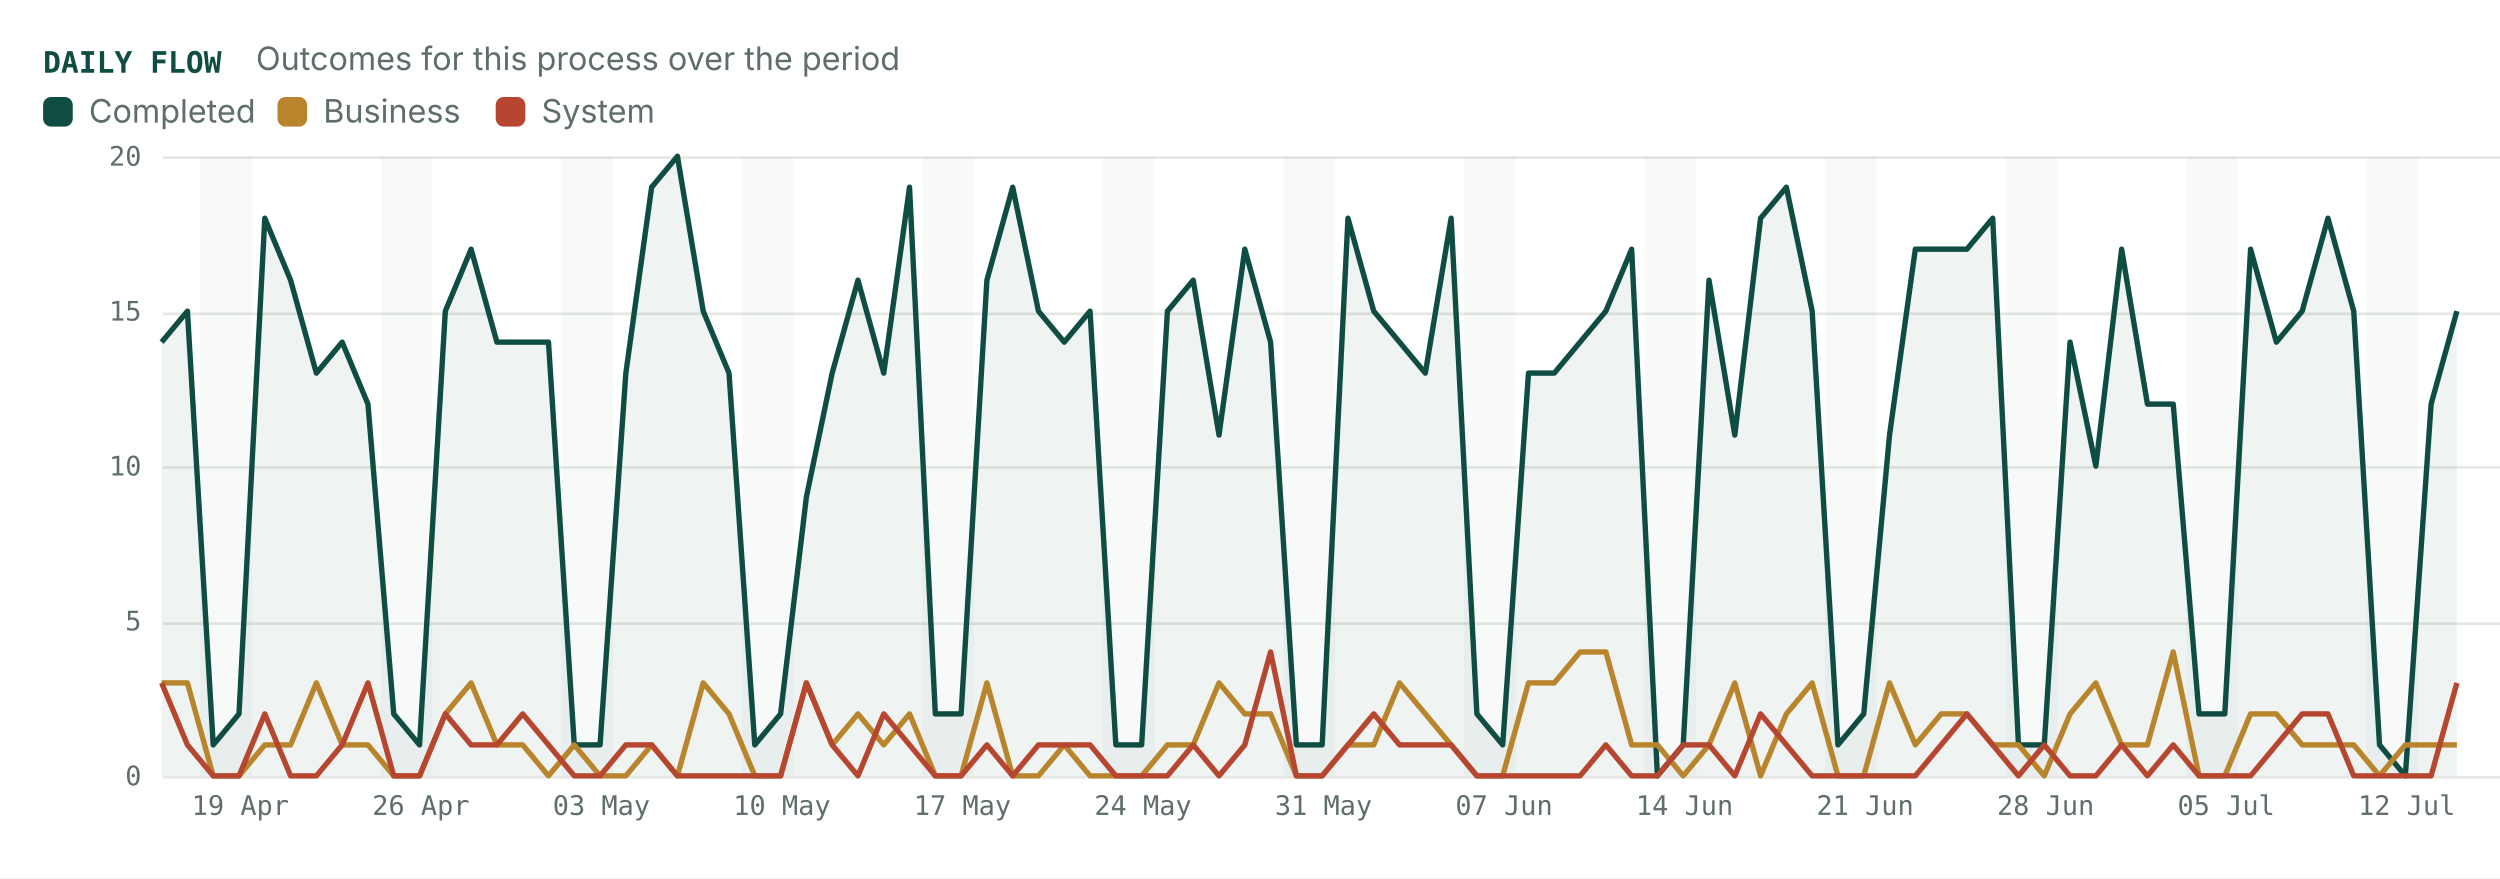
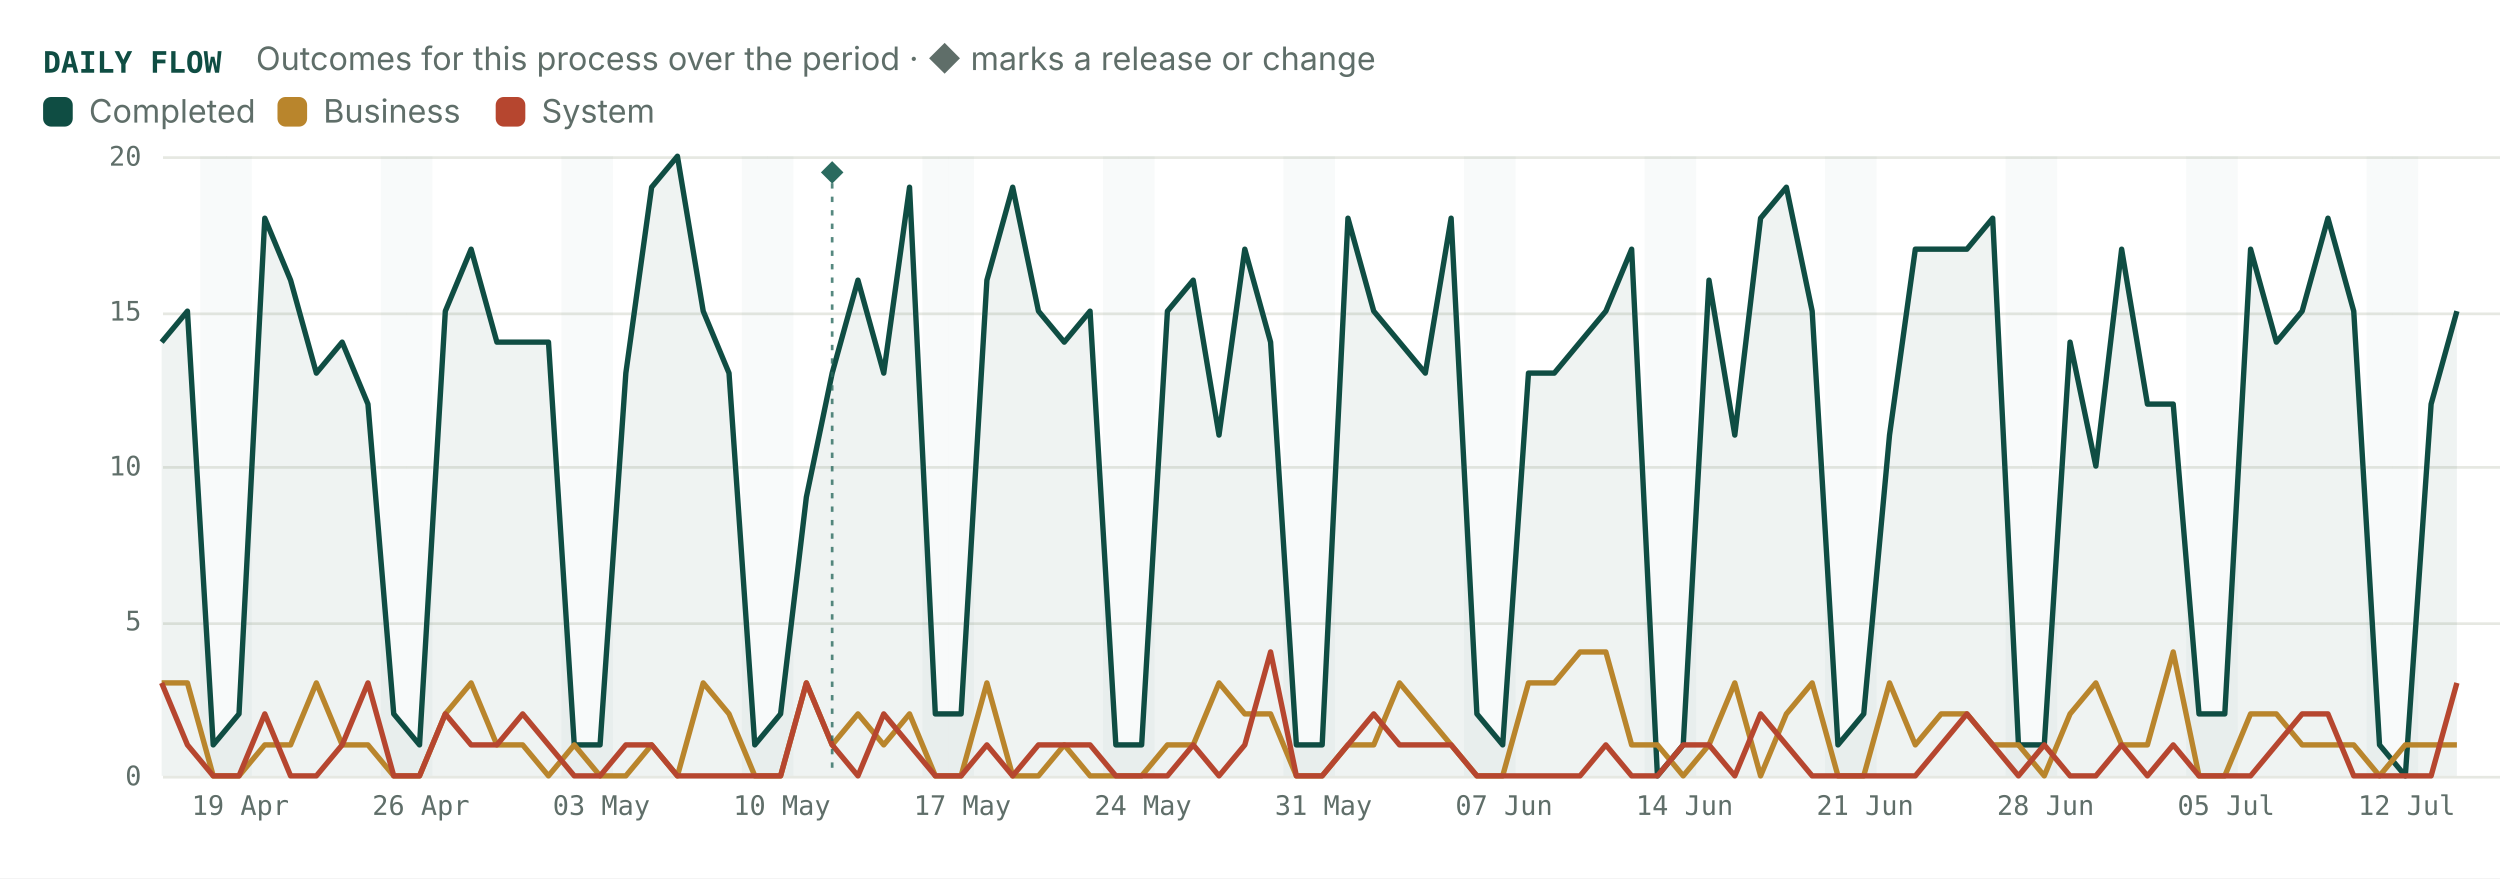
<svg xmlns="http://www.w3.org/2000/svg" version="1.1" class="marks" width="928" height="326" viewBox="0 0 928 326">
  <rect width="928" height="326" fill="#FFFFFF" />
  <g fill="none" stroke-miterlimit="10" transform="translate(0,0)">
    <g class="mark-group role-frame root" role="graphics-object" aria-roledescription="group mark container">
      <g transform="translate(0,0)">
        <path class="background" aria-hidden="true" d="M0,0h928v326h-928Z" />
        <g>
          <g class="mark-text role-mark frame_title" role="graphics-object" aria-roledescription="text mark container">
            <text text-anchor="start" transform="translate(16,27)" font-family="'JetBrains Mono', Consolas, 'Roboto Mono', monospace" font-size="11px" font-weight="600" fill="#0F4D43">DAILY FLOW</text>
          </g>
          <g class="mark-text role-mark" role="graphics-object" aria-roledescription="text mark container">
-             <text text-anchor="start" transform="translate(95,26)" font-family="Inter, 'Segoe UI', Carlito, Calibri, Arial, sans-serif" font-size="12px" fill="#5F6E69">Outcomes for this process over the period</text>
+             <text text-anchor="start" transform="translate(95,26)" font-family="Inter, 'Segoe UI', Carlito, Calibri, Arial, sans-serif" font-size="12px" fill="#5F6E69">Outcomes for this process over the period · ◆ marks a release or change</text>
          </g>
          <g class="mark-rect role-mark" role="graphics-symbol" aria-roledescription="rect mark container">
            <path d="M19,36L24,36C25.656,36,27,37.344,27,39L27,44C27,45.656,25.656,47,24,47L19,47C17.344,47,16,45.656,16,44L16,39C16,37.344,17.344,36,19,36Z" fill="#0F4D43" />
          </g>
          <g class="mark-text role-mark" role="graphics-object" aria-roledescription="text mark container">
            <text text-anchor="start" transform="translate(33,45.5)" font-family="Inter, 'Segoe UI', Carlito, Calibri, Arial, sans-serif" font-size="12px" fill="#5F6E69">Completed</text>
          </g>
          <g class="mark-rect role-mark" role="graphics-symbol" aria-roledescription="rect mark container">
            <path d="M106,36L111,36C112.656,36,114,37.344,114,39L114,44C114,45.656,112.656,47,111,47L106,47C104.344,47,103,45.656,103,44L103,39C103,37.344,104.344,36,106,36Z" fill="#B9852C" />
          </g>
          <g class="mark-text role-mark" role="graphics-object" aria-roledescription="text mark container">
            <text text-anchor="start" transform="translate(120,45.5)" font-family="Inter, 'Segoe UI', Carlito, Calibri, Arial, sans-serif" font-size="12px" fill="#5F6E69">Business</text>
          </g>
          <g class="mark-rect role-mark" role="graphics-symbol" aria-roledescription="rect mark container">
            <path d="M187,36L192,36C193.656,36,195,37.344,195,39L195,44C195,45.656,193.656,47,192,47L187,47C185.344,47,184,45.656,184,44L184,39C184,37.344,185.344,36,187,36Z" fill="#B6462F" />
          </g>
          <g class="mark-text role-mark" role="graphics-object" aria-roledescription="text mark container">
            <text text-anchor="start" transform="translate(201,45.5)" font-family="Inter, 'Segoe UI', Carlito, Calibri, Arial, sans-serif" font-size="12px" fill="#5F6E69">System</text>
          </g>
          <g class="mark-group role-scope chart" role="graphics-object" aria-roledescription="group mark container">
            <g transform="translate(60,58)">
              <path class="background" aria-hidden="true" d="M0,0h852v230h-852Z" />
              <g>
                <g class="mark-group role-axis" role="graphics-symbol" aria-roledescription="axis" aria-label="Y-axis for a linear scale with values from 0 to 20">
                  <g transform="translate(0.5,0.5)">
                    <path class="background" aria-hidden="true" d="M0,0h0v0h0Z" pointer-events="none" />
                    <g>
                      <g class="mark-rule role-axis-grid" pointer-events="none">
                        <line transform="translate(0,230)" x2="928" y2="0" stroke="#E6E8E2" stroke-width="1" opacity="1" />
                        <line transform="translate(0,173)" x2="928" y2="0" stroke="#E6E8E2" stroke-width="1" opacity="1" />
                        <line transform="translate(0,115)" x2="928" y2="0" stroke="#E6E8E2" stroke-width="1" opacity="1" />
                        <line transform="translate(0,58)" x2="928" y2="0" stroke="#E6E8E2" stroke-width="1" opacity="1" />
                        <line transform="translate(0,0)" x2="928" y2="0" stroke="#E6E8E2" stroke-width="1" opacity="1" />
                      </g>
                      <g class="mark-text role-axis-label" pointer-events="none">
                        <text text-anchor="end" transform="translate(-8,233)" font-family="'JetBrains Mono', Consolas, 'Roboto Mono', monospace" font-size="10px" fill="#5F6E69" opacity="1">0</text>
                        <text text-anchor="end" transform="translate(-8,175.5)" font-family="'JetBrains Mono', Consolas, 'Roboto Mono', monospace" font-size="10px" fill="#5F6E69" opacity="1">5</text>
                        <text text-anchor="end" transform="translate(-8,118)" font-family="'JetBrains Mono', Consolas, 'Roboto Mono', monospace" font-size="10px" fill="#5F6E69" opacity="1">10</text>
                        <text text-anchor="end" transform="translate(-8,60.5)" font-family="'JetBrains Mono', Consolas, 'Roboto Mono', monospace" font-size="10px" fill="#5F6E69" opacity="1">15</text>
                        <text text-anchor="end" transform="translate(-8,3)" font-family="'JetBrains Mono', Consolas, 'Roboto Mono', monospace" font-size="10px" fill="#5F6E69" opacity="1">20</text>
                      </g>
                    </g>
                    <path class="foreground" aria-hidden="true" d="" pointer-events="none" display="none" />
                  </g>
                </g>
                <g class="mark-group role-axis" role="graphics-symbol" aria-roledescription="axis" aria-label="X-axis for a utc scale with values from Thursday, 16 April 2026, 12:00:00 AM UTC to Tuesday, 14 July 2026, 12:00:00 AM UTC">
                  <g transform="translate(0.5,230.5)">
                    <path class="background" aria-hidden="true" d="M0,0h0v0h0Z" pointer-events="none" />
                    <g>
                      <g class="mark-text role-axis-label" pointer-events="none">
                        <text text-anchor="middle" transform="translate(28.7191,14)" font-family="'JetBrains Mono', Consolas, 'Roboto Mono', monospace" font-size="10px" fill="#5F6E69" opacity="1">19 Apr</text>
                        <text text-anchor="middle" transform="translate(95.73034,14)" font-family="'JetBrains Mono', Consolas, 'Roboto Mono', monospace" font-size="10px" fill="#5F6E69" opacity="1">26 Apr</text>
                        <text text-anchor="middle" transform="translate(162.7416,14)" font-family="'JetBrains Mono', Consolas, 'Roboto Mono', monospace" font-size="10px" fill="#5F6E69" opacity="1">03 May</text>
                        <text text-anchor="middle" transform="translate(229.7528,14)" font-family="'JetBrains Mono', Consolas, 'Roboto Mono', monospace" font-size="10px" fill="#5F6E69" opacity="1">10 May</text>
                        <text text-anchor="middle" transform="translate(296.764,14)" font-family="'JetBrains Mono', Consolas, 'Roboto Mono', monospace" font-size="10px" fill="#5F6E69" opacity="1">17 May</text>
                        <text text-anchor="middle" transform="translate(363.7753,14)" font-family="'JetBrains Mono', Consolas, 'Roboto Mono', monospace" font-size="10px" fill="#5F6E69" opacity="1">24 May</text>
                        <text text-anchor="middle" transform="translate(430.7865,14)" font-family="'JetBrains Mono', Consolas, 'Roboto Mono', monospace" font-size="10px" fill="#5F6E69" opacity="1">31 May</text>
                        <text text-anchor="middle" transform="translate(497.7978,14)" font-family="'JetBrains Mono', Consolas, 'Roboto Mono', monospace" font-size="10px" fill="#5F6E69" opacity="1">07 Jun</text>
                        <text text-anchor="middle" transform="translate(564.809,14)" font-family="'JetBrains Mono', Consolas, 'Roboto Mono', monospace" font-size="10px" fill="#5F6E69" opacity="1">14 Jun</text>
                        <text text-anchor="middle" transform="translate(631.8202,14)" font-family="'JetBrains Mono', Consolas, 'Roboto Mono', monospace" font-size="10px" fill="#5F6E69" opacity="1">21 Jun</text>
                        <text text-anchor="middle" transform="translate(698.8315,14)" font-family="'JetBrains Mono', Consolas, 'Roboto Mono', monospace" font-size="10px" fill="#5F6E69" opacity="1">28 Jun</text>
                        <text text-anchor="middle" transform="translate(765.8427,14)" font-family="'JetBrains Mono', Consolas, 'Roboto Mono', monospace" font-size="10px" fill="#5F6E69" opacity="1">05 Jul</text>
                        <text text-anchor="middle" transform="translate(832.8539,14)" font-family="'JetBrains Mono', Consolas, 'Roboto Mono', monospace" font-size="10px" fill="#5F6E69" opacity="1">12 Jul</text>
                      </g>
                    </g>
                    <path class="foreground" aria-hidden="true" d="" pointer-events="none" display="none" />
                  </g>
                </g>
                <g class="mark-rect role-mark" role="graphics-symbol" aria-roledescription="rect mark container">
                  <path d="M-4.787,0h9.573v230h-9.573Z" fill="#0F4D43" fill-opacity="0" />
                  <path d="M4.787,0h9.573v230h-9.573Z" fill="#0F4D43" fill-opacity="0" />
                  <path d="M14.36,0h9.573v230h-9.573Z" fill="#0F4D43" fill-opacity="0.03" />
                  <path d="M23.933,0h9.573v230h-9.573Z" fill="#0F4D43" fill-opacity="0.03" />
                  <path d="M33.506,0h9.573v230h-9.573Z" fill="#0F4D43" fill-opacity="0" />
                  <path d="M43.079,0h9.573v230h-9.573Z" fill="#0F4D43" fill-opacity="0" />
                  <path d="M52.652,0h9.573v230h-9.573Z" fill="#0F4D43" fill-opacity="0" />
                  <path d="M62.225,0h9.573v230h-9.573Z" fill="#0F4D43" fill-opacity="0" />
                  <path d="M71.798,0h9.573v230h-9.573Z" fill="#0F4D43" fill-opacity="0" />
                  <path d="M81.371,0h9.573v230h-9.573Z" fill="#0F4D43" fill-opacity="0.03" />
                  <path d="M90.944,0h9.573v230h-9.573Z" fill="#0F4D43" fill-opacity="0.03" />
                  <path d="M100.517,0h9.573v230h-9.573Z" fill="#0F4D43" fill-opacity="0" />
                  <path d="M110.09,0h9.573v230h-9.573Z" fill="#0F4D43" fill-opacity="0" />
                  <path d="M119.663,0h9.573v230h-9.573Z" fill="#0F4D43" fill-opacity="0" />
                  <path d="M129.236,0h9.573v230h-9.573Z" fill="#0F4D43" fill-opacity="0" />
                  <path d="M138.809,0h9.573v230h-9.573Z" fill="#0F4D43" fill-opacity="0" />
                  <path d="M148.382,0h9.573v230h-9.573Z" fill="#0F4D43" fill-opacity="0.03" />
                  <path d="M157.955,0h9.573v230h-9.573Z" fill="#0F4D43" fill-opacity="0.03" />
                  <path d="M167.528,0h9.573v230h-9.573Z" fill="#0F4D43" fill-opacity="0" />
                  <path d="M177.101,0h9.573v230h-9.573Z" fill="#0F4D43" fill-opacity="0" />
                  <path d="M186.674,0h9.573v230h-9.573Z" fill="#0F4D43" fill-opacity="0" />
                  <path d="M196.247,0h9.573v230h-9.573Z" fill="#0F4D43" fill-opacity="0" />
                  <path d="M205.82,0h9.573v230h-9.573Z" fill="#0F4D43" fill-opacity="0" />
                  <path d="M215.393,0h9.573v230h-9.573Z" fill="#0F4D43" fill-opacity="0.03" />
                  <path d="M224.966,0h9.573v230h-9.573Z" fill="#0F4D43" fill-opacity="0.03" />
                  <path d="M234.539,0h9.573v230h-9.573Z" fill="#0F4D43" fill-opacity="0" />
                  <path d="M244.112,0h9.573v230h-9.573Z" fill="#0F4D43" fill-opacity="0" />
                  <path d="M253.685,0h9.573v230h-9.573Z" fill="#0F4D43" fill-opacity="0" />
                  <path d="M263.258,0h9.573v230h-9.573Z" fill="#0F4D43" fill-opacity="0" />
                  <path d="M272.831,0h9.573v230h-9.573Z" fill="#0F4D43" fill-opacity="0" />
                  <path d="M282.404,0h9.573v230h-9.573Z" fill="#0F4D43" fill-opacity="0.03" />
                  <path d="M291.978,0h9.573v230h-9.573Z" fill="#0F4D43" fill-opacity="0.03" />
                  <path d="M301.551,0h9.573v230h-9.573Z" fill="#0F4D43" fill-opacity="0" />
                  <path d="M311.124,0h9.573v230h-9.573Z" fill="#0F4D43" fill-opacity="0" />
                  <path d="M320.697,0h9.573v230h-9.573Z" fill="#0F4D43" fill-opacity="0" />
                  <path d="M330.27,0h9.573v230h-9.573Z" fill="#0F4D43" fill-opacity="0" />
                  <path d="M339.843,0h9.573v230h-9.573Z" fill="#0F4D43" fill-opacity="0" />
                  <path d="M349.416,0h9.573v230h-9.573Z" fill="#0F4D43" fill-opacity="0.03" />
                  <path d="M358.989,0h9.573v230h-9.573Z" fill="#0F4D43" fill-opacity="0.03" />
                  <path d="M368.562,0h9.573v230h-9.573Z" fill="#0F4D43" fill-opacity="0" />
                  <path d="M378.135,0h9.573v230h-9.573Z" fill="#0F4D43" fill-opacity="0" />
                  <path d="M387.708,0h9.573v230h-9.573Z" fill="#0F4D43" fill-opacity="0" />
                  <path d="M397.281,0h9.573v230h-9.573Z" fill="#0F4D43" fill-opacity="0" />
                  <path d="M406.854,0h9.573v230h-9.573Z" fill="#0F4D43" fill-opacity="0" />
                  <path d="M416.427,0h9.573v230h-9.573Z" fill="#0F4D43" fill-opacity="0.03" />
                  <path d="M426,0h9.573v230h-9.573Z" fill="#0F4D43" fill-opacity="0.03" />
                  <path d="M435.573,0h9.573v230h-9.573Z" fill="#0F4D43" fill-opacity="0" />
                  <path d="M445.146,0h9.573v230h-9.573Z" fill="#0F4D43" fill-opacity="0" />
                  <path d="M454.719,0h9.573v230h-9.573Z" fill="#0F4D43" fill-opacity="0" />
                  <path d="M464.292,0h9.573v230h-9.573Z" fill="#0F4D43" fill-opacity="0" />
                  <path d="M473.865,0h9.573v230h-9.573Z" fill="#0F4D43" fill-opacity="0" />
                  <path d="M483.438,0h9.573v230h-9.573Z" fill="#0F4D43" fill-opacity="0.03" />
                  <path d="M493.011,0h9.573v230h-9.573Z" fill="#0F4D43" fill-opacity="0.03" />
                  <path d="M502.584,0h9.573v230h-9.573Z" fill="#0F4D43" fill-opacity="0" />
                  <path d="M512.157,0h9.573v230h-9.573Z" fill="#0F4D43" fill-opacity="0" />
                  <path d="M521.73,0h9.573v230h-9.573Z" fill="#0F4D43" fill-opacity="0" />
                  <path d="M531.303,0h9.573v230h-9.573Z" fill="#0F4D43" fill-opacity="0" />
                  <path d="M540.876,0h9.573v230h-9.573Z" fill="#0F4D43" fill-opacity="0" />
                  <path d="M550.449,0h9.573v230h-9.573Z" fill="#0F4D43" fill-opacity="0.03" />
                  <path d="M560.022,0h9.573v230h-9.573Z" fill="#0F4D43" fill-opacity="0.03" />
                  <path d="M569.596,0h9.573v230h-9.573Z" fill="#0F4D43" fill-opacity="0" />
                  <path d="M579.169,0h9.573v230h-9.573Z" fill="#0F4D43" fill-opacity="0" />
                  <path d="M588.742,0h9.573v230h-9.573Z" fill="#0F4D43" fill-opacity="0" />
                  <path d="M598.315,0h9.573v230h-9.573Z" fill="#0F4D43" fill-opacity="0" />
                  <path d="M607.888,0h9.573v230h-9.573Z" fill="#0F4D43" fill-opacity="0" />
                  <path d="M617.461,0h9.573v230h-9.573Z" fill="#0F4D43" fill-opacity="0.03" />
                  <path d="M627.034,0h9.573v230h-9.573Z" fill="#0F4D43" fill-opacity="0.03" />
                  <path d="M636.607,0h9.573v230h-9.573Z" fill="#0F4D43" fill-opacity="0" />
                  <path d="M646.18,0h9.573v230h-9.573Z" fill="#0F4D43" fill-opacity="0" />
                  <path d="M655.753,0h9.573v230h-9.573Z" fill="#0F4D43" fill-opacity="0" />
                  <path d="M665.326,0h9.573v230h-9.573Z" fill="#0F4D43" fill-opacity="0" />
                  <path d="M674.899,0h9.573v230h-9.573Z" fill="#0F4D43" fill-opacity="0" />
                  <path d="M684.472,0h9.573v230h-9.573Z" fill="#0F4D43" fill-opacity="0.03" />
                  <path d="M694.045,0h9.573v230h-9.573Z" fill="#0F4D43" fill-opacity="0.03" />
                  <path d="M703.618,0h9.573v230h-9.573Z" fill="#0F4D43" fill-opacity="0" />
                  <path d="M713.191,0h9.573v230h-9.573Z" fill="#0F4D43" fill-opacity="0" />
                  <path d="M722.764,0h9.573v230h-9.573Z" fill="#0F4D43" fill-opacity="0" />
                  <path d="M732.337,0h9.573v230h-9.573Z" fill="#0F4D43" fill-opacity="0" />
                  <path d="M741.91,0h9.573v230h-9.573Z" fill="#0F4D43" fill-opacity="0" />
                  <path d="M751.483,0h9.573v230h-9.573Z" fill="#0F4D43" fill-opacity="0.03" />
                  <path d="M761.056,0h9.573v230h-9.573Z" fill="#0F4D43" fill-opacity="0.03" />
                  <path d="M770.629,0h9.573v230h-9.573Z" fill="#0F4D43" fill-opacity="0" />
                  <path d="M780.202,0h9.573v230h-9.573Z" fill="#0F4D43" fill-opacity="0" />
                  <path d="M789.775,0h9.573v230h-9.573Z" fill="#0F4D43" fill-opacity="0" />
                  <path d="M799.348,0h9.573v230h-9.573Z" fill="#0F4D43" fill-opacity="0" />
                  <path d="M808.921,0h9.573v230h-9.573Z" fill="#0F4D43" fill-opacity="0" />
                  <path d="M818.494,0h9.573v230h-9.573Z" fill="#0F4D43" fill-opacity="0.03" />
                  <path d="M828.067,0h9.573v230h-9.573Z" fill="#0F4D43" fill-opacity="0.03" />
                  <path d="M837.64,0h9.573v230h-9.573Z" fill="#0F4D43" fill-opacity="0" />
                  <path d="M847.213,0h9.573v230h-9.573Z" fill="#0F4D43" fill-opacity="0" />
                </g>
                <g class="mark-area role-mark" role="graphics-symbol" aria-roledescription="area mark container">
                  <path d="M0,69L9.573,57.5L19.146,218.5L28.719,207L38.292,23L47.865,46L57.438,80.5L67.011,69L76.584,92L86.157,207L95.73,218.5L105.303,57.5L114.876,34.5L124.449,69L134.022,69L143.596,69L153.169,218.5L162.742,218.5L172.315,80.5L181.888,11.5L191.461,0L201.034,57.5L210.607,80.5L220.18,218.5L229.753,207L239.326,126.5L248.899,80.5L258.472,46L268.045,80.5L277.618,11.5L287.191,207L296.764,207L306.337,46L315.91,11.5L325.483,57.5L335.056,69L344.629,57.5L354.202,218.5L363.775,218.5L373.348,57.5L382.921,46L392.494,103.5L402.067,34.5L411.64,69L421.213,218.5L430.787,218.5L440.36,23L449.933,57.5L459.506,69L469.079,80.5L478.652,23L488.225,207L497.798,218.5L507.371,80.5L516.944,80.5L526.517,69L536.09,57.5L545.663,34.5L555.236,230L564.809,218.5L574.382,46L583.955,103.5L593.528,23L603.101,11.5L612.674,57.5L622.247,218.5L631.82,207L641.393,103.5L650.966,34.5L660.539,34.5L670.112,34.5L679.685,23L689.258,218.5L698.831,218.5L708.404,69L717.978,115L727.551,34.5L737.124,92L746.697,92L756.27,207L765.843,207L775.416,34.5L784.989,69L794.562,57.5L804.135,23L813.708,57.5L823.281,218.5L832.854,230L842.427,92L852,57.5L852,230L842.427,230L832.854,230L823.281,230L813.708,230L804.135,230L794.562,230L784.989,230L775.416,230L765.843,230L756.27,230L746.697,230L737.124,230L727.551,230L717.978,230L708.404,230L698.831,230L689.258,230L679.685,230L670.112,230L660.539,230L650.966,230L641.393,230L631.82,230L622.247,230L612.674,230L603.101,230L593.528,230L583.955,230L574.382,230L564.809,230L555.236,230L545.663,230L536.09,230L526.517,230L516.944,230L507.371,230L497.798,230L488.225,230L478.652,230L469.079,230L459.506,230L449.933,230L440.36,230L430.787,230L421.213,230L411.64,230L402.067,230L392.494,230L382.921,230L373.348,230L363.775,230L354.202,230L344.629,230L335.056,230L325.483,230L315.91,230L306.337,230L296.764,230L287.191,230L277.618,230L268.045,230L258.472,230L248.899,230L239.326,230L229.753,230L220.18,230L210.607,230L201.034,230L191.461,230L181.888,230L172.315,230L162.742,230L153.169,230L143.596,230L134.022,230L124.449,230L114.876,230L105.303,230L95.73,230L86.157,230L76.584,230L67.011,230L57.438,230L47.865,230L38.292,230L28.719,230L19.146,230L9.573,230L0,230Z" fill="#0F4D43" fill-opacity="0.07" />
                </g>
                <g class="mark-line role-mark" role="graphics-symbol" aria-roledescription="line mark container">
                  <path d="M0,69L9.573,57.5L19.146,218.5L28.719,207L38.292,23L47.865,46L57.438,80.5L67.011,69L76.584,92L86.157,207L95.73,218.5L105.303,57.5L114.876,34.5L124.449,69L134.022,69L143.596,69L153.169,218.5L162.742,218.5L172.315,80.5L181.888,11.5L191.461,0L201.034,57.5L210.607,80.5L220.18,218.5L229.753,207L239.326,126.5L248.899,80.5L258.472,46L268.045,80.5L277.618,11.5L287.191,207L296.764,207L306.337,46L315.91,11.5L325.483,57.5L335.056,69L344.629,57.5L354.202,218.5L363.775,218.5L373.348,57.5L382.921,46L392.494,103.5L402.067,34.5L411.64,69L421.213,218.5L430.787,218.5L440.36,23L449.933,57.5L459.506,69L469.079,80.5L478.652,23L488.225,207L497.798,218.5L507.371,80.5L516.944,80.5L526.517,69L536.09,57.5L545.663,34.5L555.236,230L564.809,218.5L574.382,46L583.955,103.5L593.528,23L603.101,11.5L612.674,57.5L622.247,218.5L631.82,207L641.393,103.5L650.966,34.5L660.539,34.5L670.112,34.5L679.685,23L689.258,218.5L698.831,218.5L708.404,69L717.978,115L727.551,34.5L737.124,92L746.697,92L756.27,207L765.843,207L775.416,34.5L784.989,69L794.562,57.5L804.135,23L813.708,57.5L823.281,218.5L832.854,230L842.427,92L852,57.5" stroke="#0F4D43" stroke-width="2" stroke-linejoin="round" />
                </g>
                <g class="mark-line role-mark" role="graphics-symbol" aria-roledescription="line mark container">
                  <path d="M0,195.5L9.573,195.5L19.146,230L28.719,230L38.292,218.5L47.865,218.5L57.438,195.5L67.011,218.5L76.584,218.5L86.157,230L95.73,230L105.303,207L114.876,195.5L124.449,218.5L134.022,218.5L143.596,230L153.169,218.5L162.742,230L172.315,230L181.888,218.5L191.461,230L201.034,195.5L210.607,207L220.18,230L229.753,230L239.326,195.5L248.899,218.5L258.472,207L268.045,218.5L277.618,207L287.191,230L296.764,230L306.337,195.5L315.91,230L325.483,230L335.056,218.5L344.629,230L354.202,230L363.775,230L373.348,218.5L382.921,218.5L392.494,195.5L402.067,207L411.64,207L421.213,230L430.787,230L440.36,218.5L449.933,218.5L459.506,195.5L469.079,207L478.652,218.5L488.225,230L497.798,230L507.371,195.5L516.944,195.5L526.517,184L536.09,184L545.663,218.5L555.236,218.5L564.809,230L574.382,218.5L583.955,195.5L593.528,230L603.101,207L612.674,195.5L622.247,230L631.82,230L641.393,195.5L650.966,218.5L660.539,207L670.112,207L679.685,218.5L689.258,218.5L698.831,230L708.404,207L717.978,195.5L727.551,218.5L737.124,218.5L746.697,184L756.27,230L765.843,230L775.416,207L784.989,207L794.562,218.5L804.135,218.5L813.708,218.5L823.281,230L832.854,218.5L842.427,218.5L852,218.5" stroke="#B9852C" stroke-width="2" stroke-linejoin="round" />
                </g>
                <g class="mark-line role-mark" role="graphics-symbol" aria-roledescription="line mark container">
                  <path d="M0,195.5L9.573,218.5L19.146,230L28.719,230L38.292,207L47.865,230L57.438,230L67.011,218.5L76.584,195.5L86.157,230L95.73,230L105.303,207L114.876,218.5L124.449,218.5L134.022,207L143.596,218.5L153.169,230L162.742,230L172.315,218.5L181.888,218.5L191.461,230L201.034,230L210.607,230L220.18,230L229.753,230L239.326,195.5L248.899,218.5L258.472,230L268.045,207L277.618,218.5L287.191,230L296.764,230L306.337,218.5L315.91,230L325.483,218.5L335.056,218.5L344.629,218.5L354.202,230L363.775,230L373.348,230L382.921,218.5L392.494,230L402.067,218.5L411.64,184L421.213,230L430.787,230L440.36,218.5L449.933,207L459.506,218.5L469.079,218.5L478.652,218.5L488.225,230L497.798,230L507.371,230L516.944,230L526.517,230L536.09,218.5L545.663,230L555.236,230L564.809,218.5L574.382,218.5L583.955,230L593.528,207L603.101,218.5L612.674,230L622.247,230L631.82,230L641.393,230L650.966,230L660.539,218.5L670.112,207L679.685,218.5L689.258,230L698.831,218.5L708.404,230L717.978,230L727.551,218.5L737.124,230L746.697,218.5L756.27,230L765.843,230L775.416,230L784.989,218.5L794.562,207L804.135,207L813.708,230L823.281,230L832.854,230L842.427,230L852,195.5" stroke="#B6462F" stroke-width="2" stroke-linejoin="round" />
                </g>
                <g class="mark-rect role-mark chart_hover" role="graphics-symbol" aria-roledescription="rect mark container">
                  <path d="M-4.733,0h9.467v230h-9.467Z" fill="#0F4D43" fill-opacity="0" />
                  <path d="M4.84,0h9.467v230h-9.467Z" fill="#0F4D43" fill-opacity="0" />
                  <path d="M14.413,0h9.467v230h-9.467Z" fill="#0F4D43" fill-opacity="0" />
                  <path d="M23.986,0h9.467v230h-9.467Z" fill="#0F4D43" fill-opacity="0" />
                  <path d="M33.559,0h9.467v230h-9.467Z" fill="#0F4D43" fill-opacity="0" />
                  <path d="M43.132,0h9.467v230h-9.467Z" fill="#0F4D43" fill-opacity="0" />
                  <path d="M52.705,0h9.467v230h-9.467Z" fill="#0F4D43" fill-opacity="0" />
                  <path d="M62.278,0h9.467v230h-9.467Z" fill="#0F4D43" fill-opacity="0" />
                  <path d="M71.851,0h9.467v230h-9.467Z" fill="#0F4D43" fill-opacity="0" />
                  <path d="M81.424,0h9.467v230h-9.467Z" fill="#0F4D43" fill-opacity="0" />
                  <path d="M90.997,0h9.467v230h-9.467Z" fill="#0F4D43" fill-opacity="0" />
                  <path d="M100.57,0h9.467v230h-9.467Z" fill="#0F4D43" fill-opacity="0" />
                  <path d="M110.143,0h9.467v230h-9.467Z" fill="#0F4D43" fill-opacity="0" />
                  <path d="M119.716,0h9.467v230h-9.467Z" fill="#0F4D43" fill-opacity="0" />
                  <path d="M129.289,0h9.467v230h-9.467Z" fill="#0F4D43" fill-opacity="0" />
                  <path d="M138.862,0h9.467v230h-9.467Z" fill="#0F4D43" fill-opacity="0" />
                  <path d="M148.435,0h9.467v230h-9.467Z" fill="#0F4D43" fill-opacity="0" />
                  <path d="M158.008,0h9.467v230h-9.467Z" fill="#0F4D43" fill-opacity="0" />
                  <path d="M167.581,0h9.467v230h-9.467Z" fill="#0F4D43" fill-opacity="0" />
                  <path d="M177.154,0h9.467v230h-9.467Z" fill="#0F4D43" fill-opacity="0" />
                  <path d="M186.727,0h9.467v230h-9.467Z" fill="#0F4D43" fill-opacity="0" />
                  <path d="M196.3,0h9.467v230h-9.467Z" fill="#0F4D43" fill-opacity="0" />
                  <path d="M205.873,0h9.467v230h-9.467Z" fill="#0F4D43" fill-opacity="0" />
                  <path d="M215.446,0h9.467v230h-9.467Z" fill="#0F4D43" fill-opacity="0" />
                  <path d="M225.019,0h9.467v230h-9.467Z" fill="#0F4D43" fill-opacity="0" />
                  <path d="M234.593,0h9.467v230h-9.467Z" fill="#0F4D43" fill-opacity="0" />
                  <path d="M244.166,0h9.467v230h-9.467Z" fill="#0F4D43" fill-opacity="0" />
                  <path d="M253.739,0h9.467v230h-9.467Z" fill="#0F4D43" fill-opacity="0" />
                  <path d="M263.312,0h9.467v230h-9.467Z" fill="#0F4D43" fill-opacity="0" />
                  <path d="M272.885,0h9.467v230h-9.467Z" fill="#0F4D43" fill-opacity="0" />
                  <path d="M282.458,0h9.467v230h-9.467Z" fill="#0F4D43" fill-opacity="0" />
                  <path d="M292.031,0h9.467v230h-9.467Z" fill="#0F4D43" fill-opacity="0" />
                  <path d="M301.604,0h9.467v230h-9.467Z" fill="#0F4D43" fill-opacity="0" />
                  <path d="M311.177,0h9.467v230h-9.467Z" fill="#0F4D43" fill-opacity="0" />
                  <path d="M320.75,0h9.467v230h-9.467Z" fill="#0F4D43" fill-opacity="0" />
                  <path d="M330.323,0h9.467v230h-9.467Z" fill="#0F4D43" fill-opacity="0" />
                  <path d="M339.896,0h9.467v230h-9.467Z" fill="#0F4D43" fill-opacity="0" />
                  <path d="M349.469,0h9.467v230h-9.467Z" fill="#0F4D43" fill-opacity="0" />
                  <path d="M359.042,0h9.467v230h-9.467Z" fill="#0F4D43" fill-opacity="0" />
                  <path d="M368.615,0h9.467v230h-9.467Z" fill="#0F4D43" fill-opacity="0" />
                  <path d="M378.188,0h9.467v230h-9.467Z" fill="#0F4D43" fill-opacity="0" />
                  <path d="M387.761,0h9.467v230h-9.467Z" fill="#0F4D43" fill-opacity="0" />
                  <path d="M397.334,0h9.467v230h-9.467Z" fill="#0F4D43" fill-opacity="0" />
                  <path d="M406.907,0h9.467v230h-9.467Z" fill="#0F4D43" fill-opacity="0" />
                  <path d="M416.48,0h9.467v230h-9.467Z" fill="#0F4D43" fill-opacity="0" />
                  <path d="M426.053,0h9.467v230h-9.467Z" fill="#0F4D43" fill-opacity="0" />
                  <path d="M435.626,0h9.467v230h-9.467Z" fill="#0F4D43" fill-opacity="0" />
                  <path d="M445.199,0h9.467v230h-9.467Z" fill="#0F4D43" fill-opacity="0" />
                  <path d="M454.772,0h9.467v230h-9.467Z" fill="#0F4D43" fill-opacity="0" />
                  <path d="M464.345,0h9.467v230h-9.467Z" fill="#0F4D43" fill-opacity="0" />
                  <path d="M473.918,0h9.467v230h-9.467Z" fill="#0F4D43" fill-opacity="0" />
                  <path d="M483.491,0h9.467v230h-9.467Z" fill="#0F4D43" fill-opacity="0" />
                  <path d="M493.064,0h9.467v230h-9.467Z" fill="#0F4D43" fill-opacity="0" />
                  <path d="M502.637,0h9.467v230h-9.467Z" fill="#0F4D43" fill-opacity="0" />
                  <path d="M512.21,0h9.467v230h-9.467Z" fill="#0F4D43" fill-opacity="0" />
                  <path d="M521.784,0h9.467v230h-9.467Z" fill="#0F4D43" fill-opacity="0" />
                  <path d="M531.357,0h9.467v230h-9.467Z" fill="#0F4D43" fill-opacity="0" />
                  <path d="M540.93,0h9.467v230h-9.467Z" fill="#0F4D43" fill-opacity="0" />
                  <path d="M550.503,0h9.467v230h-9.467Z" fill="#0F4D43" fill-opacity="0" />
                  <path d="M560.076,0h9.467v230h-9.467Z" fill="#0F4D43" fill-opacity="0" />
                  <path d="M569.649,0h9.467v230h-9.467Z" fill="#0F4D43" fill-opacity="0" />
                  <path d="M579.222,0h9.467v230h-9.467Z" fill="#0F4D43" fill-opacity="0" />
                  <path d="M588.795,0h9.467v230h-9.467Z" fill="#0F4D43" fill-opacity="0" />
                  <path d="M598.368,0h9.467v230h-9.467Z" fill="#0F4D43" fill-opacity="0" />
                  <path d="M607.941,0h9.467v230h-9.467Z" fill="#0F4D43" fill-opacity="0" />
                  <path d="M617.514,0h9.467v230h-9.467Z" fill="#0F4D43" fill-opacity="0" />
                  <path d="M627.087,0h9.467v230h-9.467Z" fill="#0F4D43" fill-opacity="0" />
                  <path d="M636.66,0h9.467v230h-9.467Z" fill="#0F4D43" fill-opacity="0" />
                  <path d="M646.233,0h9.467v230h-9.467Z" fill="#0F4D43" fill-opacity="0" />
                  <path d="M655.806,0h9.467v230h-9.467Z" fill="#0F4D43" fill-opacity="0" />
                  <path d="M665.379,0h9.467v230h-9.467Z" fill="#0F4D43" fill-opacity="0" />
                  <path d="M674.952,0h9.467v230h-9.467Z" fill="#0F4D43" fill-opacity="0" />
                  <path d="M684.525,0h9.467v230h-9.467Z" fill="#0F4D43" fill-opacity="0" />
                  <path d="M694.098,0h9.467v230h-9.467Z" fill="#0F4D43" fill-opacity="0" />
                  <path d="M703.671,0h9.467v230h-9.467Z" fill="#0F4D43" fill-opacity="0" />
                  <path d="M713.244,0h9.467v230h-9.467Z" fill="#0F4D43" fill-opacity="0" />
                  <path d="M722.817,0h9.467v230h-9.467Z" fill="#0F4D43" fill-opacity="0" />
                  <path d="M732.39,0h9.467v230h-9.467Z" fill="#0F4D43" fill-opacity="0" />
                  <path d="M741.963,0h9.467v230h-9.467Z" fill="#0F4D43" fill-opacity="0" />
                  <path d="M751.536,0h9.467v230h-9.467Z" fill="#0F4D43" fill-opacity="0" />
                  <path d="M761.109,0h9.467v230h-9.467Z" fill="#0F4D43" fill-opacity="0" />
                  <path d="M770.682,0h9.467v230h-9.467Z" fill="#0F4D43" fill-opacity="0" />
                  <path d="M780.255,0h9.467v230h-9.467Z" fill="#0F4D43" fill-opacity="0" />
                  <path d="M789.828,0h9.467v230h-9.467Z" fill="#0F4D43" fill-opacity="0" />
                  <path d="M799.401,0h9.467v230h-9.467Z" fill="#0F4D43" fill-opacity="0" />
                  <path d="M808.975,0h9.467v230h-9.467Z" fill="#0F4D43" fill-opacity="0" />
                  <path d="M818.548,0h9.467v230h-9.467Z" fill="#0F4D43" fill-opacity="0" />
                  <path d="M828.121,0h9.467v230h-9.467Z" fill="#0F4D43" fill-opacity="0" />
                  <path d="M837.694,0h9.467v230h-9.467Z" fill="#0F4D43" fill-opacity="0" />
                  <path d="M847.267,0h9.467v230h-9.467Z" fill="#0F4D43" fill-opacity="0" />
                </g>
+                 <g class="mark-rule role-mark" role="graphics-symbol" aria-roledescription="rule mark container">
+                   <line transform="translate(248.8989,10)" x2="0" y2="220" stroke="#2A6A5F" stroke-width="1" stroke-dasharray="2,3" opacity="0.8" />
+                 </g>
+                 <g class="mark-symbol role-mark" role="graphics-symbol" aria-roledescription="symbol mark container">
+                   <path transform="translate(248.8989,6)" d="M-4.183,0L0,-4.183L4.183,0L0,4.183Z" fill="#2A6A5F" />
+                 </g>
              </g>
              <path class="foreground" aria-hidden="true" d="" display="none" />
            </g>
          </g>
          <g class="mark-text role-mark" role="graphics-object" aria-roledescription="text mark container">
            <text text-anchor="middle" transform="translate(464,188)" font-family="Inter, 'Segoe UI', Carlito, Calibri, Arial, sans-serif" font-size="13px" fill="#5F6E69" opacity="0">Pick a single process (click a tile above, or use the Process control).</text>
          </g>
        </g>
        <path class="foreground" aria-hidden="true" d="" display="none" />
      </g>
    </g>
  </g>
</svg>
